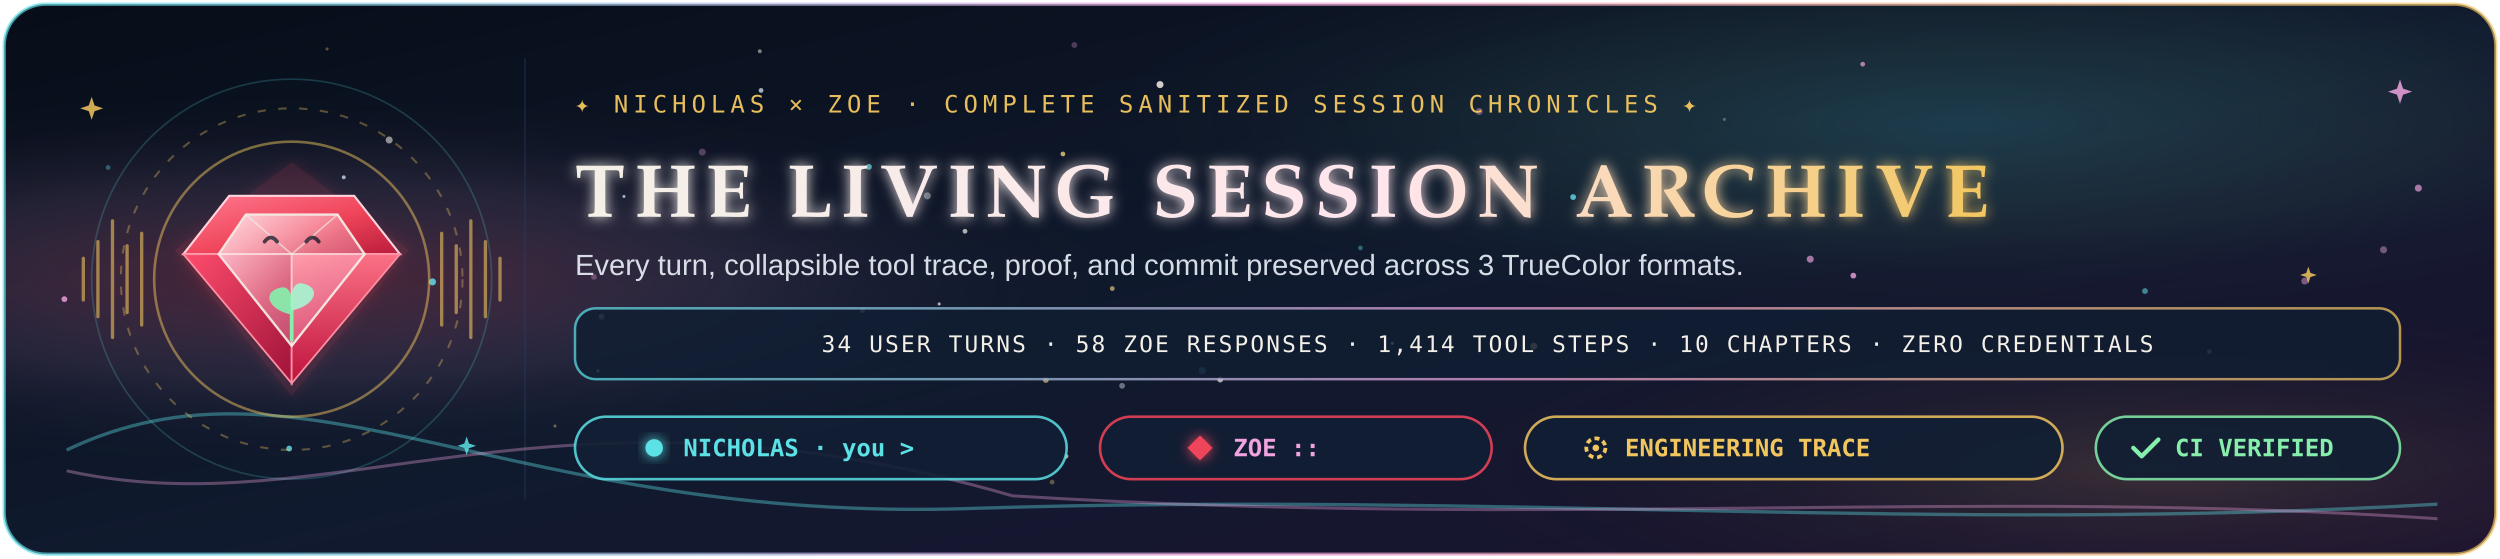
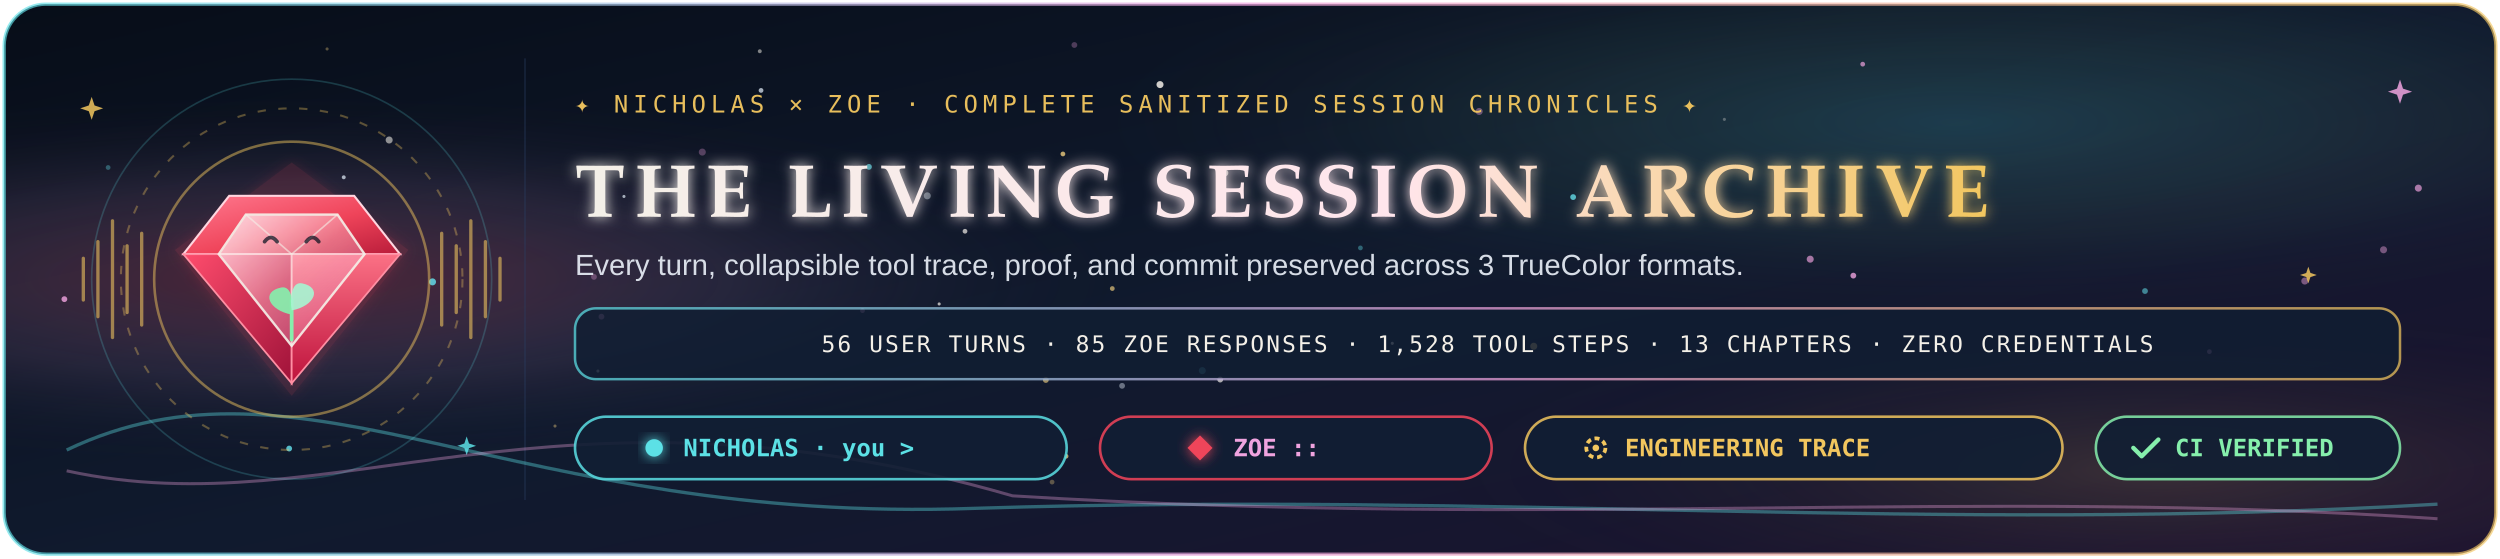
- <svg xmlns="http://www.w3.org/2000/svg" viewBox="0 0 1200 268" width="1200" height="268" role="img" aria-label="Nicholas x Zoe — The Living Session Archive: 34 Turns, 58 Zoe Responses, 1,414 Tool Steps, 10 Chapters.">
+ <svg xmlns="http://www.w3.org/2000/svg" viewBox="0 0 1200 268" width="1200" height="268" role="img" aria-label="Nicholas x Zoe — The Living Session Archive: 56 Turns, 85 Zoe Responses, 1,528 Tool Steps, 13 Chapters.">
  <defs>
    <linearGradient id="sbBg" x1="0%" y1="0%" x2="100%" y2="100%">
      <stop offset="0%" stop-color="#070d18" />
      <stop offset="52%" stop-color="#101a2e" />
      <stop offset="100%" stop-color="#1d1230" />
    </linearGradient>
    <radialGradient id="sbRubyNebula" cx="12%" cy="50%" r="34%">
      <stop offset="0%" stop-color="#ef445a" stop-opacity="0.28" />
      <stop offset="52%" stop-color="#f0a3df" stop-opacity="0.10" />
      <stop offset="100%" stop-color="#070d18" stop-opacity="0" />
    </radialGradient>
    <radialGradient id="sbAquaNebula" cx="78%" cy="22%" r="36%">
      <stop offset="0%" stop-color="#5ce1e6" stop-opacity="0.17" />
      <stop offset="58%" stop-color="#86efac" stop-opacity="0.05" />
      <stop offset="100%" stop-color="#070d18" stop-opacity="0" />
    </radialGradient>
    <radialGradient id="sbGoldNebula" cx="86%" cy="84%" r="30%">
      <stop offset="0%" stop-color="#f2c65e" stop-opacity="0.15" />
      <stop offset="100%" stop-color="#070d18" stop-opacity="0" />
    </radialGradient>
    <linearGradient id="sbBorder" x1="0%" y1="0%" x2="100%" y2="0%">
      <stop offset="0%" stop-color="#5ce1e6" stop-opacity="0.65" />
      <stop offset="50%" stop-color="#f0a3df" stop-opacity="0.68" />
      <stop offset="100%" stop-color="#f2c65e" stop-opacity="0.65" />
    </linearGradient>
    <linearGradient id="sbTitleGrad" x1="0%" y1="0%" x2="100%" y2="0%">
      <stop offset="0%" stop-color="#f4f0e8" />
      <stop offset="58%" stop-color="#ffe5ec" />
      <stop offset="100%" stop-color="#f2c65e" />
    </linearGradient>
    <linearGradient id="sbMetricBorder" x1="0%" y1="0%" x2="100%" y2="0%">
      <stop offset="0%" stop-color="#5ce1e6" stop-opacity="0.72" />
      <stop offset="50%" stop-color="#f0a3df" stop-opacity="0.72" />
      <stop offset="100%" stop-color="#f2c65e" stop-opacity="0.72" />
    </linearGradient>
    <linearGradient id="sbGemTop" x1="0%" y1="0%" x2="100%" y2="100%">
      <stop offset="0%" stop-color="#ff7a90" />
      <stop offset="55%" stop-color="#ef445a" />
      <stop offset="100%" stop-color="#b91c3a" />
    </linearGradient>
    <linearGradient id="sbGemLeft" x1="0%" y1="0%" x2="100%" y2="100%">
      <stop offset="0%" stop-color="#ff4d6d" />
      <stop offset="100%" stop-color="#9f1239" />
    </linearGradient>
    <linearGradient id="sbGemRight" x1="0%" y1="0%" x2="0%" y2="100%">
      <stop offset="0%" stop-color="#fb7185" />
      <stop offset="100%" stop-color="#be123c" />
    </linearGradient>
    <linearGradient id="sbGemInner" x1="0%" y1="0%" x2="100%" y2="100%">
      <stop offset="0%" stop-color="#fff1f5" stop-opacity="0.92" />
      <stop offset="48%" stop-color="#ffd6e0" stop-opacity="0.40" />
      <stop offset="100%" stop-color="#f0a3df" stop-opacity="0.22" />
    </linearGradient>
    <filter id="sbGlow" x="-40%" y="-40%" width="180%" height="180%">
      <feGaussianBlur stdDeviation="3.0" result="b" />
      <feMerge>
        <feMergeNode in="b" />
        <feMergeNode in="SourceGraphic" />
      </feMerge>
    </filter>
    <clipPath id="sbClip">
      <rect x="2" y="2" width="1196" height="264" rx="20" />
    </clipPath>
  </defs>
  <g clip-path="url(#sbClip)">
    <rect width="1200" height="268" fill="url(#sbBg)" />
    <rect width="1200" height="268" fill="url(#sbRubyNebula)" />
    <rect width="1200" height="268" fill="url(#sbAquaNebula)" />
    <rect width="1200" height="268" fill="url(#sbGoldNebula)" />
    <circle cx="533.9" cy="138.5" r="1.15" fill="#e7c77b" opacity="0.69">
      <animate attributeName="opacity" values="0.24;0.89;0.24" dur="3.97s" begin="3.69s" repeatCount="indefinite" />
    </circle>
    <circle cx="511.7" cy="219.0" r="1.15" fill="#e7c77b" opacity="0.79" />
    <circle cx="445.1" cy="94.0" r="1.70" fill="#cbd5e1" opacity="0.45" />
    <circle cx="365.3" cy="43.4" r="1.15" fill="#cbd5e1" opacity="0.80" />
    <circle cx="484.8" cy="90.3" r="1.15" fill="#f0a3df" opacity="0.29">
      <animate attributeName="opacity" values="0.10;0.49;0.10" dur="4.33s" begin="0.96s" repeatCount="indefinite" />
    </circle>
    <circle cx="285.1" cy="132.9" r="1.40" fill="#f0a3df" opacity="0.31" />
    <circle cx="1029.6" cy="139.7" r="1.40" fill="#62dce8" opacity="0.55" />
    <circle cx="463.2" cy="111.0" r="1.15" fill="#f4f0e8" opacity="0.70" />
    <circle cx="868.9" cy="124.4" r="1.70" fill="#f0a3df" opacity="0.66">
      <animate attributeName="opacity" values="0.23;0.86;0.23" dur="3.10s" begin="2.32s" repeatCount="indefinite" />
    </circle>
    <circle cx="894.1" cy="30.8" r="1.15" fill="#f0a3df" opacity="0.69" />
    <circle cx="515.7" cy="21.6" r="1.40" fill="#f0a3df" opacity="0.29" />
    <circle cx="827.7" cy="57.3" r="0.75" fill="#f4f0e8" opacity="0.31" />
    <circle cx="337.1" cy="73.0" r="1.70" fill="#f0a3df" opacity="0.31">
      <animate attributeName="opacity" values="0.11;0.51;0.11" dur="4.34s" begin="0.54s" repeatCount="indefinite" />
    </circle>
    <circle cx="157.0" cy="23.5" r="0.75" fill="#e7c77b" opacity="0.37" />
    <circle cx="30.9" cy="143.6" r="1.40" fill="#f0a3df" opacity="0.81" />
    <circle cx="1106.3" cy="134.9" r="1.70" fill="#f0a3df" opacity="0.46" />
    <circle cx="556.8" cy="40.6" r="1.70" fill="#f4f0e8" opacity="0.84">
      <animate attributeName="opacity" values="0.29;1.00;0.29" dur="3.83s" begin="1.79s" repeatCount="indefinite" />
    </circle>
    <circle cx="299.5" cy="94.3" r="0.75" fill="#cbd5e1" opacity="0.78" />
    <circle cx="889.6" cy="132.3" r="1.40" fill="#f0a3df" opacity="0.79" />
    <circle cx="1060.5" cy="168.8" r="1.15" fill="#f0a3df" opacity="0.54" />
    <circle cx="653.0" cy="119.0" r="1.15" fill="#62dce8" opacity="0.38">
      <animate attributeName="opacity" values="0.13;0.58;0.13" dur="3.67s" begin="0.14s" repeatCount="indefinite" />
    </circle>
    <circle cx="668.3" cy="164.8" r="0.75" fill="#f4f0e8" opacity="0.82" />
    <circle cx="510.2" cy="73.9" r="1.15" fill="#e7c77b" opacity="0.82" />
    <circle cx="502.0" cy="182.4" r="1.40" fill="#e7c77b" opacity="0.66" />
    <circle cx="287.0" cy="178.1" r="0.75" fill="#f4f0e8" opacity="0.59">
      <animate attributeName="opacity" values="0.21;0.79;0.21" dur="3.69s" begin="2.99s" repeatCount="indefinite" />
    </circle>
    <circle cx="587.9" cy="83.0" r="1.70" fill="#f4f0e8" opacity="0.66" />
    <circle cx="51.9" cy="80.4" r="1.15" fill="#62dce8" opacity="0.35" />
    <circle cx="288.7" cy="152.0" r="1.40" fill="#f0a3df" opacity="0.59" />
    <circle cx="736.2" cy="166.2" r="1.70" fill="#e7c77b" opacity="0.82">
      <animate attributeName="opacity" values="0.29;1.00;0.29" dur="3.28s" begin="3.30s" repeatCount="indefinite" />
    </circle>
    <circle cx="186.8" cy="67.2" r="1.70" fill="#f4f0e8" opacity="0.56" />
    <circle cx="577.1" cy="177.9" r="1.70" fill="#62dce8" opacity="0.47" />
    <circle cx="538.6" cy="185.2" r="1.40" fill="#cbd5e1" opacity="0.47" />
    <circle cx="364.7" cy="24.6" r="0.95" fill="#f4f0e8" opacity="0.51">
      <animate attributeName="opacity" values="0.18;0.71;0.18" dur="4.51s" begin="2.80s" repeatCount="indefinite" />
    </circle>
    <circle cx="1160.8" cy="90.3" r="1.70" fill="#f0a3df" opacity="0.67" />
    <circle cx="505.0" cy="231.4" r="1.15" fill="#e7c77b" opacity="0.36" />
    <circle cx="450.8" cy="145.9" r="0.75" fill="#f4f0e8" opacity="0.70" />
    <circle cx="755.1" cy="94.6" r="1.40" fill="#62dce8" opacity="0.80">
      <animate attributeName="opacity" values="0.28;1.00;0.28" dur="2.86s" begin="3.14s" repeatCount="indefinite" />
    </circle>
    <circle cx="710.0" cy="53.5" r="1.70" fill="#f0a3df" opacity="0.40" />
    <circle cx="165.0" cy="85.1" r="0.95" fill="#cbd5e1" opacity="0.81" />
    <circle cx="207.6" cy="135.3" r="1.70" fill="#62dce8" opacity="0.84" />
    <circle cx="585.7" cy="182.2" r="1.40" fill="#f4f0e8" opacity="0.68">
      <animate attributeName="opacity" values="0.24;0.88;0.24" dur="3.58s" begin="0.15s" repeatCount="indefinite" />
    </circle>
    <circle cx="138.8" cy="215.3" r="1.40" fill="#62dce8" opacity="0.83" />
    <circle cx="417.1" cy="80.1" r="1.40" fill="#62dce8" opacity="0.68" />
    <circle cx="414.0" cy="149.1" r="1.15" fill="#f0a3df" opacity="0.57" />
    <circle cx="1144.1" cy="119.9" r="1.70" fill="#f0a3df" opacity="0.44">
      <animate attributeName="opacity" values="0.15;0.64;0.15" dur="3.73s" begin="3.13s" repeatCount="indefinite" />
    </circle>
    <circle cx="266.4" cy="204.5" r="0.75" fill="#e7c77b" opacity="0.44" />
    <g transform="translate(44.0,52.0)">
      <polygon points="0,-5.50 1.38,-1.38 5.50,0 1.38,1.38 0,5.50 -1.38,1.38 -5.50,0 -1.38,-1.38" fill="#f2c65e" opacity="0.85">
        <animate attributeName="opacity" values="0.25;0.98;0.25" dur="3.60s" begin="0.20s" repeatCount="indefinite" />
        <animateTransform attributeName="transform" type="scale" values="0.82;1.15;0.82" dur="3.60s" begin="0.20s" repeatCount="indefinite" />
      </polygon>
    </g>
    <g transform="translate(224.0,214.0)">
      <polygon points="0,-4.50 1.12,-1.12 4.50,0 1.12,1.12 0,4.50 -1.12,1.12 -4.50,0 -1.12,-1.12" fill="#5ce1e6" opacity="0.85">
        <animate attributeName="opacity" values="0.25;0.98;0.25" dur="4.10s" begin="1.00s" repeatCount="indefinite" />
        <animateTransform attributeName="transform" type="scale" values="0.82;1.15;0.82" dur="4.10s" begin="1.00s" repeatCount="indefinite" />
      </polygon>
    </g>
    <g transform="translate(1152.0,44.0)">
      <polygon points="0,-5.80 1.45,-1.45 5.80,0 1.45,1.45 0,5.80 -1.45,1.45 -5.80,0 -1.45,-1.45" fill="#f0a3df" opacity="0.85">
        <animate attributeName="opacity" values="0.25;0.98;0.25" dur="3.80s" begin="0.50s" repeatCount="indefinite" />
        <animateTransform attributeName="transform" type="scale" values="0.82;1.15;0.82" dur="3.80s" begin="0.50s" repeatCount="indefinite" />
      </polygon>
    </g>
    <g transform="translate(1108.0,132.0)">
      <polygon points="0,-4.00 1.00,-1.00 4.00,0 1.00,1.00 0,4.00 -1.00,1.00 -4.00,0 -1.00,-1.00" fill="#f2c65e" opacity="0.85">
        <animate attributeName="opacity" values="0.25;0.98;0.25" dur="4.40s" begin="1.30s" repeatCount="indefinite" />
        <animateTransform attributeName="transform" type="scale" values="0.82;1.15;0.82" dur="4.40s" begin="1.30s" repeatCount="indefinite" />
      </polygon>
    </g>
    <line x1="252" y1="28" x2="252" y2="240" stroke="#2a3f63" stroke-width="0.8" opacity="0.38" />
    <path d="M 32,216 C 145,162 245,252 468,244 C 720,236 930,256 1170,242" fill="none" stroke="#5ce1e6" stroke-width="1.6" opacity="0.38" />
    <path d="M 32,226 C 160,254 265,174 486,238 C 745,254 950,234 1170,249" fill="none" stroke="#f0a3df" stroke-width="1.45" opacity="0.34" />
    <circle r="3.4" fill="#5ce1e6" filter="url(#sbGlow)">
      <animateMotion dur="7.2s" repeatCount="indefinite" path="M 32,216 C 145,162 245,252 468,244 C 720,236 930,256 1170,242" />
    </circle>
    <circle r="3.2" fill="#ef445a" filter="url(#sbGlow)">
      <animateMotion dur="8.6s" begin="1.4s" repeatCount="indefinite" path="M 32,226 C 160,254 265,174 486,238 C 745,254 950,234 1170,249" />
    </circle>
    <g>
      <circle cx="140" cy="134" r="66" fill="none" stroke="#f2c65e" stroke-width="1.25" opacity="0.48" />
      <circle cx="140" cy="134" r="82" fill="none" stroke="#f2c65e" stroke-width="1.0" stroke-dasharray="4 6" opacity="0.34" />
      <circle cx="140" cy="134" r="96" fill="none" stroke="#5ce1e6" stroke-width="0.8" opacity="0.20" />
      <line x1="40" y1="124" x2="40" y2="144" stroke="#f2c65e" stroke-width="1.6" stroke-linecap="round" opacity="0.58" />
      <line x1="47" y1="116" x2="47" y2="152" stroke="#f2c65e" stroke-width="1.6" stroke-linecap="round" opacity="0.58" />
      <line x1="54" y1="106" x2="54" y2="162" stroke="#f2c65e" stroke-width="1.6" stroke-linecap="round" opacity="0.58" />
      <line x1="61" y1="118" x2="61" y2="150" stroke="#f2c65e" stroke-width="1.6" stroke-linecap="round" opacity="0.58" />
      <line x1="68" y1="112" x2="68" y2="156" stroke="#f2c65e" stroke-width="1.6" stroke-linecap="round" opacity="0.58" />
      <line x1="212" y1="112" x2="212" y2="156" stroke="#f2c65e" stroke-width="1.6" stroke-linecap="round" opacity="0.58" />
      <line x1="219" y1="118" x2="219" y2="150" stroke="#f2c65e" stroke-width="1.6" stroke-linecap="round" opacity="0.58" />
      <line x1="226" y1="106" x2="226" y2="162" stroke="#f2c65e" stroke-width="1.6" stroke-linecap="round" opacity="0.58" />
      <line x1="233" y1="116" x2="233" y2="152" stroke="#f2c65e" stroke-width="1.6" stroke-linecap="round" opacity="0.58" />
      <line x1="240" y1="124" x2="240" y2="144" stroke="#f2c65e" stroke-width="1.6" stroke-linecap="round" opacity="0.58" />
    </g>
    <g>
      <animateTransform attributeName="transform" type="translate" values="0,0; 0,-4; 0,0" dur="5.2s" repeatCount="indefinite" />
      <polygon points="140,78 196,120 140,190 84,120" fill="#ef445a" opacity="0.16" filter="url(#sbGlow)" />
      <polygon points="110,94 170,94 192,122 88,122" fill="url(#sbGemTop)" stroke="#ffd6e0" stroke-width="1.0" />
      <polygon points="88,122 140,122 140,184" fill="url(#sbGemLeft)" stroke="#ff8fa3" stroke-width="0.85" />
      <polygon points="140,122 192,122 140,184" fill="url(#sbGemRight)" stroke="#ff8fa3" stroke-width="0.85" />
      <polygon points="118,103 162,103 175,122 140,166 105,122" fill="url(#sbGemInner)" stroke="#f4f0e8" stroke-width="1.15" opacity="0.92" />
      <line x1="118" y1="103" x2="140" y2="122" stroke="#f4f0e8" stroke-width="0.8" opacity="0.6" />
      <line x1="162" y1="103" x2="140" y2="122" stroke="#f4f0e8" stroke-width="0.8" opacity="0.6" />
      <line x1="105" y1="122" x2="175" y2="122" stroke="#f4f0e8" stroke-width="0.8" opacity="0.5" />
      <line x1="140" y1="122" x2="140" y2="166" stroke="#f4f0e8" stroke-width="0.8" opacity="0.5" />
      <path d="M 127,116 Q 130,112 133,116" fill="none" stroke="#08101e" stroke-width="1.8" stroke-linecap="round" opacity="0.72" />
      <path d="M 147,116 Q 150,112 153,116" fill="none" stroke="#08101e" stroke-width="1.8" stroke-linecap="round" opacity="0.72" />
      <g transform="translate(140,154)">
        <line x1="0" y1="9" x2="0" y2="-10" stroke="#86efac" stroke-width="1.8" stroke-linecap="round" />
        <path d="M 0,-3 C -11,-5 -15,-14 -5,-16 C 0,-17 1,-9 0,-3 Z" fill="#86efac" opacity="0.92" />
        <path d="M 0,-5 C 11,-7 15,-16 5,-18 C 0,-19 -1,-11 0,-5 Z" fill="#a7f3d0" opacity="0.92" />
      </g>
    </g>
    <text x="276" y="54" font-family="'JetBrains Mono', 'Fira Code', ui-monospace, SFMono-Regular, Menlo, monospace" font-size="11.5" letter-spacing="2.4" fill="#f2c65e" opacity="0.95">✦  NICHOLAS × ZOE  ·  COMPLETE SANITIZED SESSION CHRONICLES  ✦</text>
    <text x="276" y="104" font-family="Georgia, 'Palatino Linotype', 'Book Antiqua', serif" font-size="36" font-weight="700" letter-spacing="4" fill="url(#sbTitleGrad)" filter="url(#sbGlow)">THE LIVING SESSION ARCHIVE</text>
    <text x="276" y="132" font-family="'Segoe UI', -apple-system, BlinkMacSystemFont, 'Helvetica Neue', Arial, sans-serif" font-size="14" fill="#e7edf5" opacity="0.92">Every turn, collapsible tool trace, proof, and commit preserved across 3 TrueColor formats.</text>
    <rect x="276" y="148" width="876" height="34" rx="10" fill="#111e33" fill-opacity="0.82" stroke="url(#sbMetricBorder)" stroke-width="1.2" />
-     <text x="714" y="169" text-anchor="middle" font-family="'JetBrains Mono', 'Fira Code', ui-monospace, SFMono-Regular, Menlo, monospace" font-size="11" letter-spacing="1.0" fill="#f4f0e8">34 USER TURNS  ·  58 ZOE RESPONSES  ·  1,414 TOOL STEPS  ·  10 CHAPTERS  ·  ZERO CREDENTIALS</text>
+     <text x="714" y="169" text-anchor="middle" font-family="'JetBrains Mono', 'Fira Code', ui-monospace, SFMono-Regular, Menlo, monospace" font-size="11" letter-spacing="1.0" fill="#f4f0e8">56 USER TURNS  ·  85 ZOE RESPONSES  ·  1,528 TOOL STEPS  ·  13 CHAPTERS  ·  ZERO CREDENTIALS</text>
    <g>
      <rect x="276" y="200" width="236" height="30" rx="15" fill="#111e33" fill-opacity="0.90" stroke="#5ce1e6" stroke-width="1.25" stroke-opacity="0.84" />
      <circle cx="314" cy="215" r="4.2" fill="#5ce1e6" filter="url(#sbGlow)" />
      <text x="328" y="219" font-family="'JetBrains Mono', 'Fira Code', ui-monospace, SFMono-Regular, Menlo, monospace" font-size="11.5" font-weight="600" fill="#5ce1e6">NICHOLAS · you &gt;</text>
      <rect x="528" y="200" width="188" height="30" rx="15" fill="#111e33" fill-opacity="0.90" stroke="#ef445a" stroke-width="1.25" stroke-opacity="0.86" />
      <polygon points="576,209 582,215 576,221 570,215" fill="#ef445a" filter="url(#sbGlow)" />
      <text x="592" y="219" font-family="'JetBrains Mono', 'Fira Code', ui-monospace, SFMono-Regular, Menlo, monospace" font-size="11.5" font-weight="600" fill="#f0a3df">ZOE ::</text>
      <rect x="732" y="200" width="258" height="30" rx="15" fill="#111e33" fill-opacity="0.90" stroke="#f2c65e" stroke-width="1.25" stroke-opacity="0.84" />
      <circle cx="766" cy="215" r="4.6" fill="none" stroke="#f2c65e" stroke-width="1.8" stroke-dasharray="2.4 1.8" />
      <circle cx="766" cy="215" r="1.6" fill="#f2c65e" />
      <text x="780" y="219" font-family="'JetBrains Mono', 'Fira Code', ui-monospace, SFMono-Regular, Menlo, monospace" font-size="11.5" font-weight="600" fill="#f2c65e">ENGINEERING TRACE</text>
      <rect x="1006" y="200" width="146" height="30" rx="15" fill="#111e33" fill-opacity="0.90" stroke="#86efac" stroke-width="1.25" stroke-opacity="0.84" />
      <path d="M 1024,215 L 1028,219 L 1036,211" fill="none" stroke="#86efac" stroke-width="2.1" stroke-linecap="round" stroke-linejoin="round" />
      <text x="1044" y="219" font-family="'JetBrains Mono', 'Fira Code', ui-monospace, SFMono-Regular, Menlo, monospace" font-size="11.5" font-weight="600" fill="#86efac">CI VERIFIED</text>
    </g>
  </g>
  <rect x="2" y="2" width="1196" height="264" rx="20" fill="none" stroke="url(#sbBorder)" stroke-width="1.6" />
</svg>
